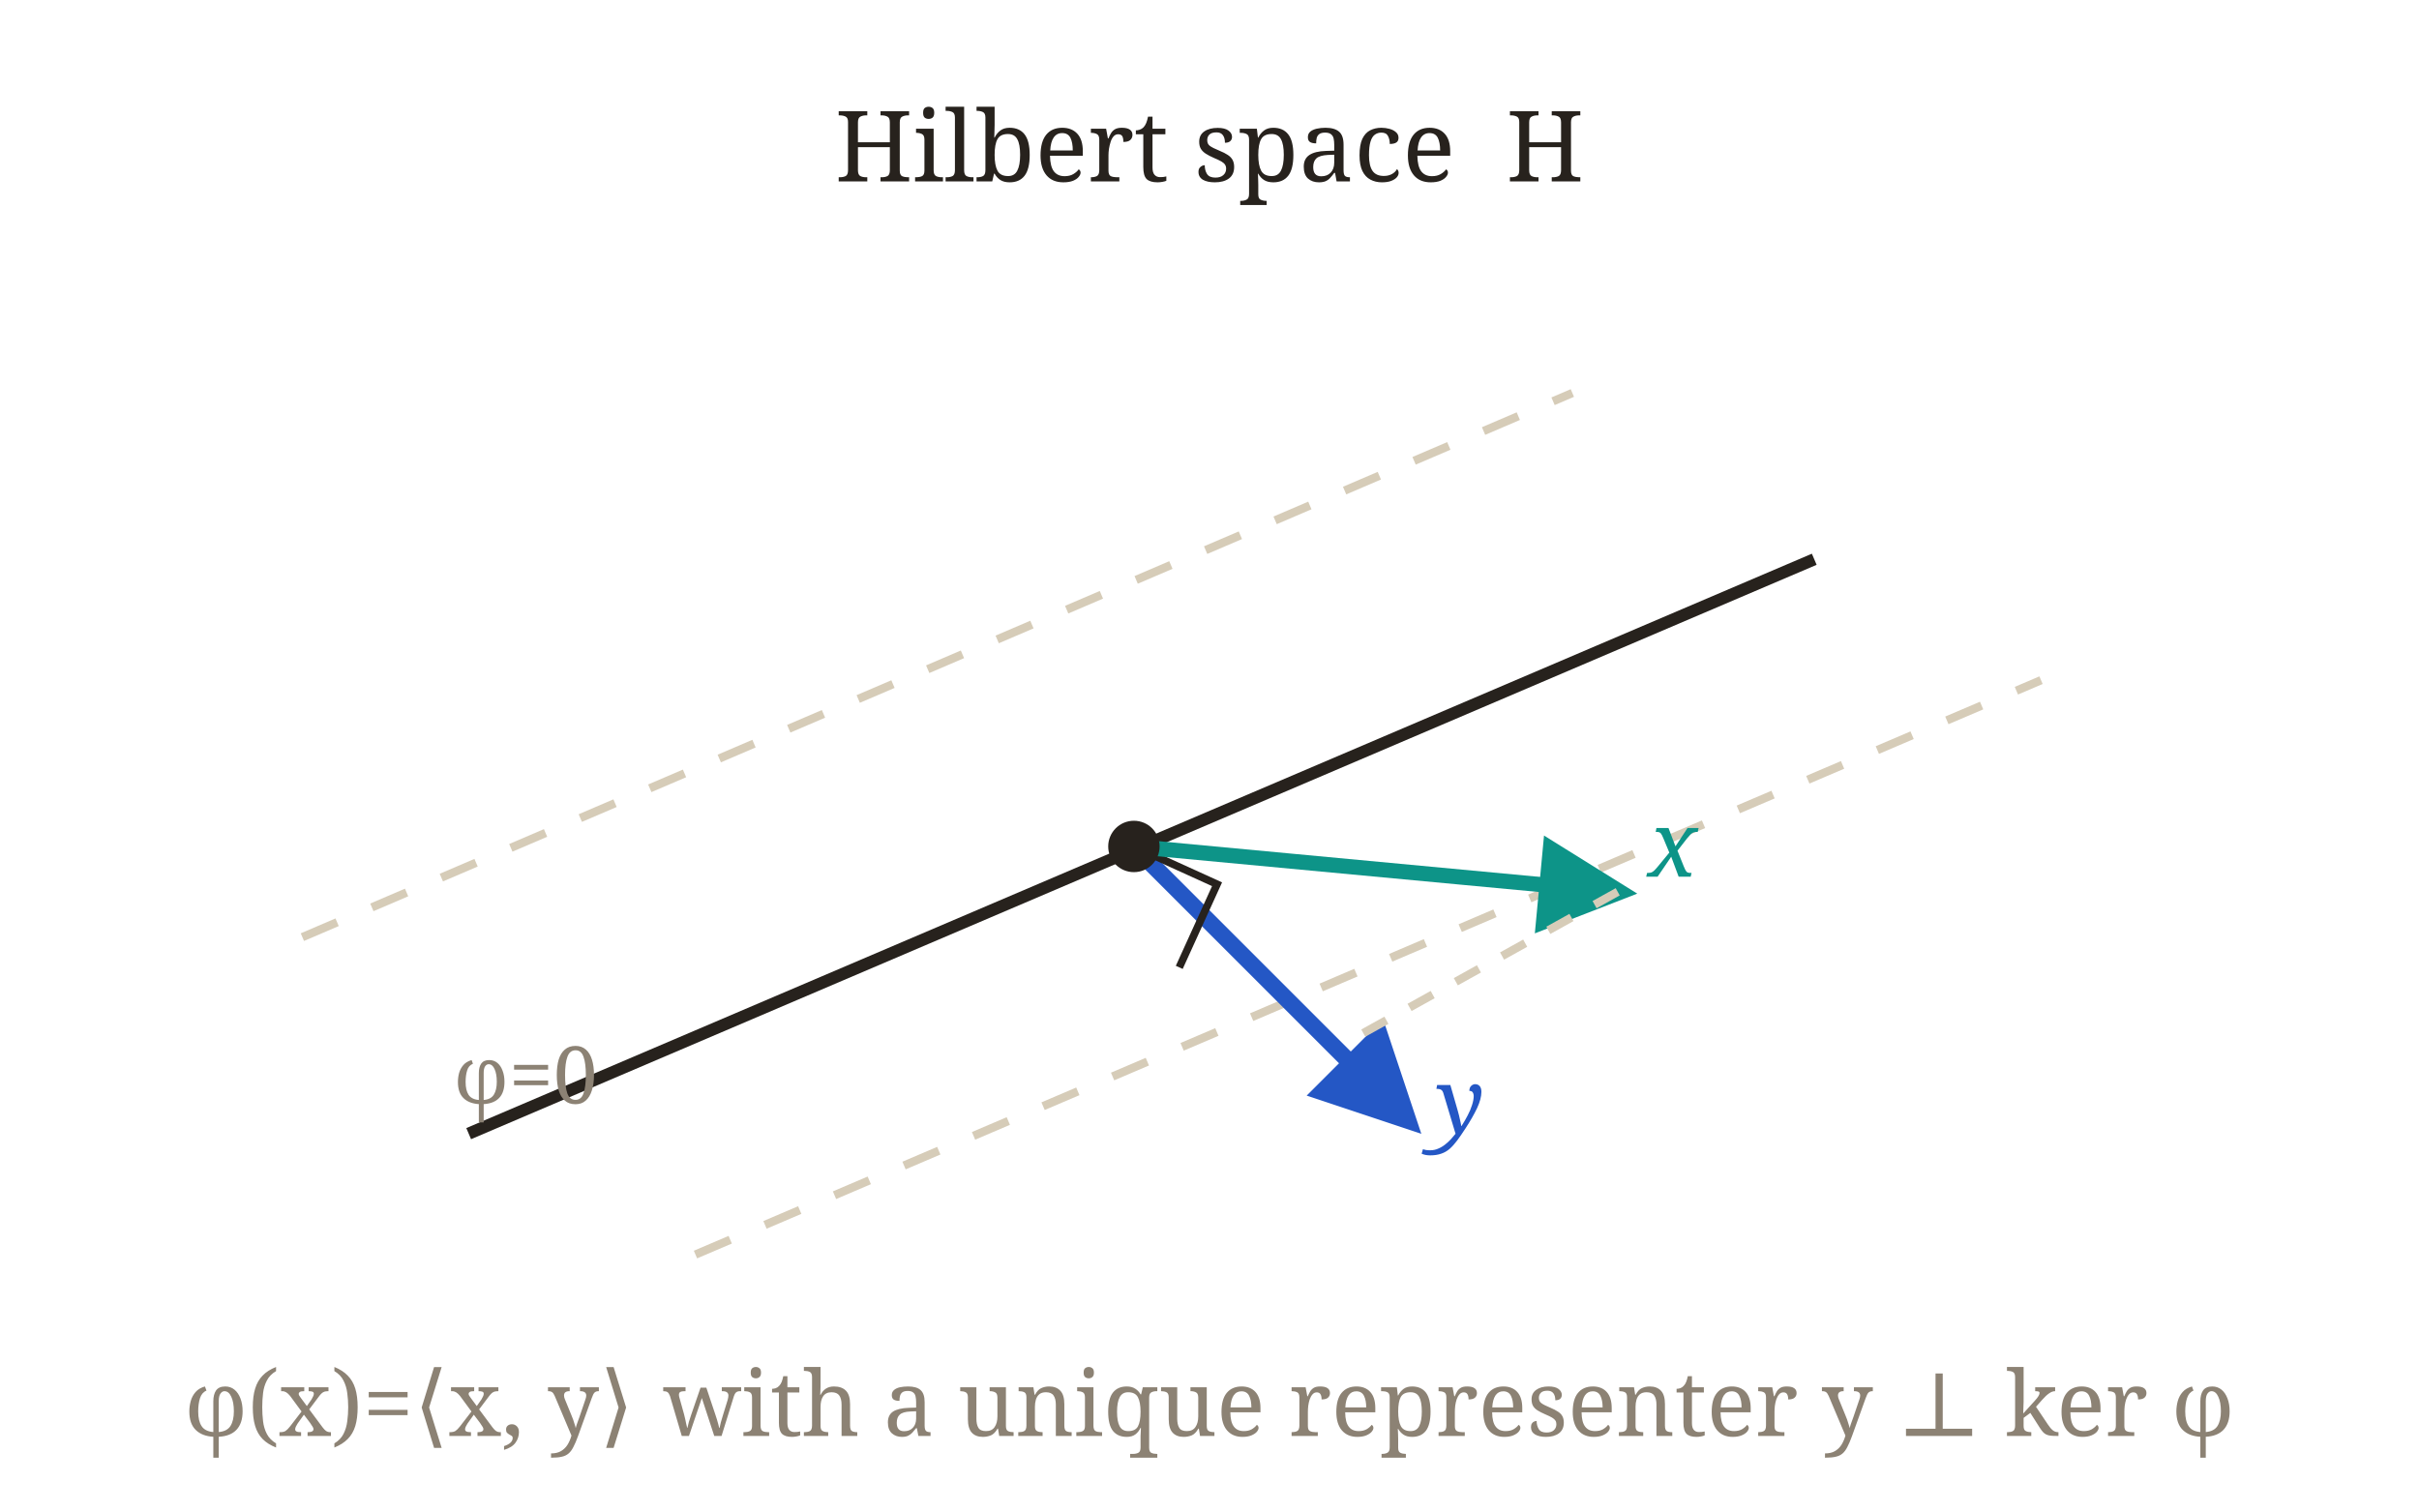
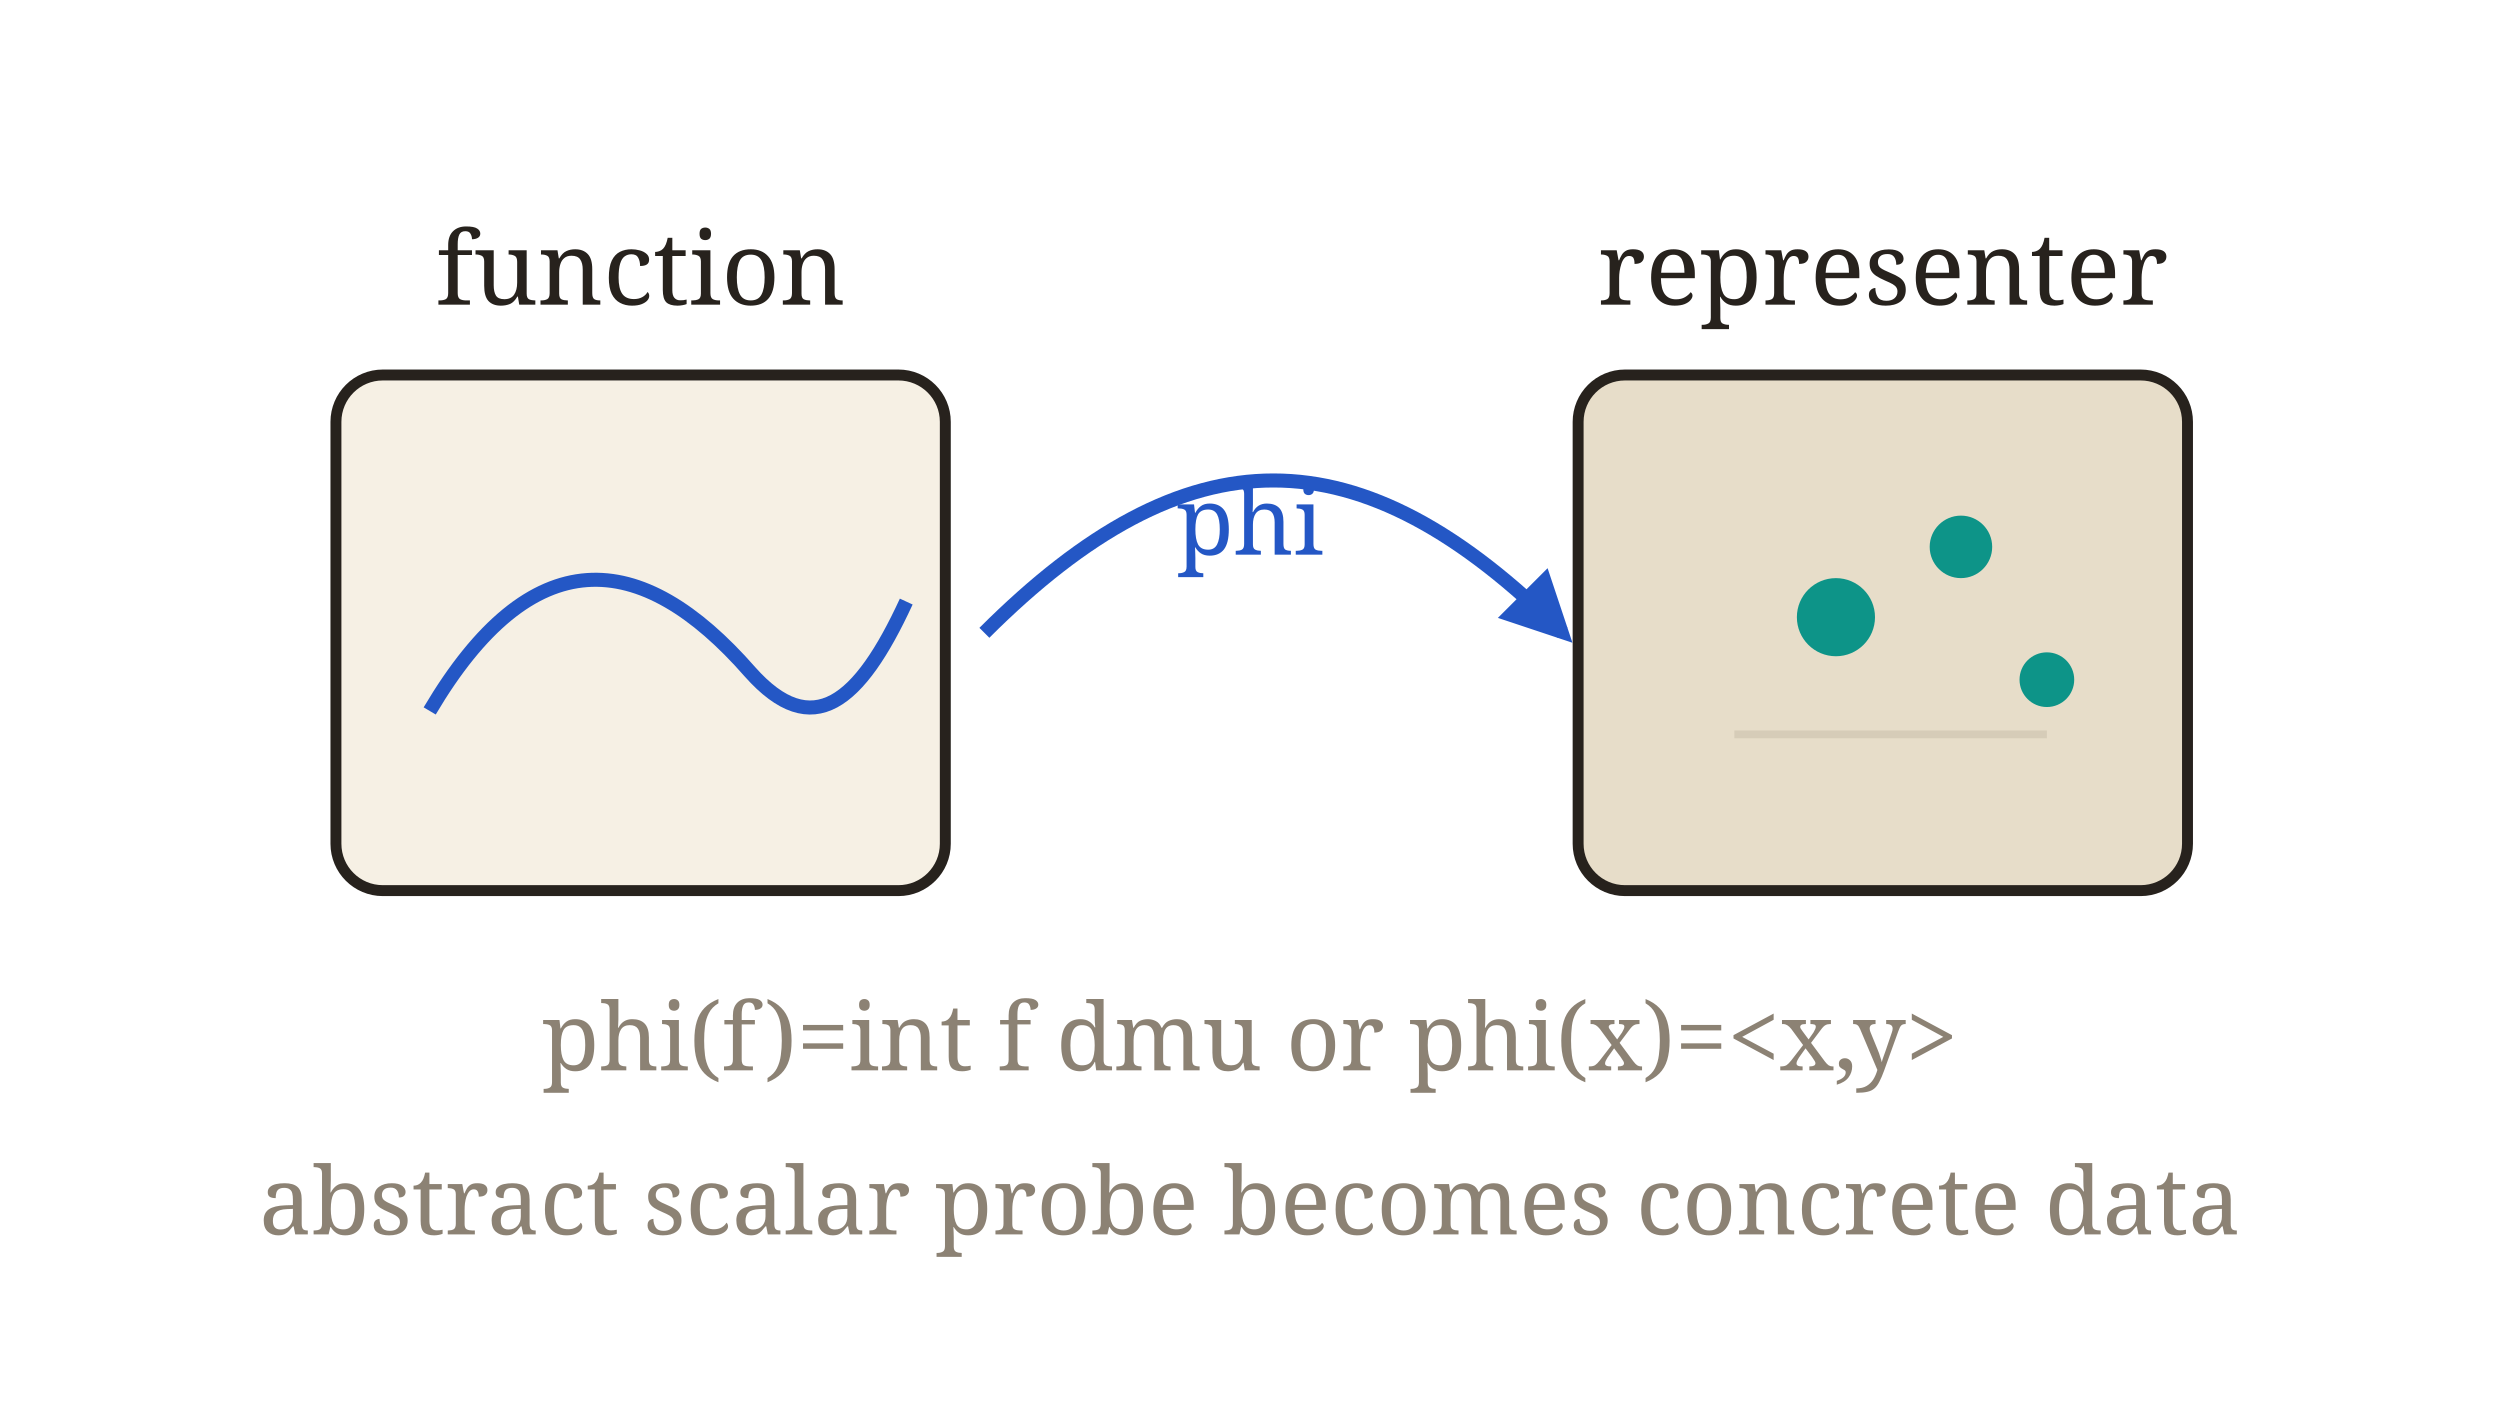
- <svg xmlns="http://www.w3.org/2000/svg" viewBox="0 0 320 200" font-family="'Newsreader',Georgia,serif" role="img" aria-label="On a Hilbert space every continuous functional is the inner product with a unique representer vector that is orthogonal to the kernel hyperplane">
+ <svg xmlns="http://www.w3.org/2000/svg" viewBox="0 0 320 180" font-family="'Newsreader',Georgia,serif" role="img" aria-label="Riesz representation identifies functionals with vectors or measures">
+   <rect x="0" y="0" width="320" height="180" fill="none" />
+   <rect x="43" y="48" width="78" height="66" rx="6" fill="var(--dia-space,#f6f0e4)" stroke="var(--dia-ink,#27221d)" stroke-width="1.4" />
+   <path d="M55 91 C68 69 82 70 96 86 C104 95 110 90 116 77" fill="none" stroke="var(--dia-acc,#2457c5)" stroke-width="1.8" />
+   <path d="M126 81 C152 55 174 55 200 81" fill="none" stroke="var(--dia-acc,#2457c5)" stroke-width="1.8" marker-end="url(#rz-arrow)" />
+   <rect x="202" y="48" width="78" height="66" rx="6" fill="var(--dia-fill,#e7ddc9)" stroke="var(--dia-ink,#27221d)" stroke-width="1.4" />
+   <line x1="222" y1="94" x2="262" y2="94" stroke="var(--dia-line,#d6ccb8)" stroke-width="1" />
+   <circle cx="235" cy="79" r="5" fill="var(--dia-acc2,#0d9488)" />
+   <circle cx="251" cy="70" r="4" fill="var(--dia-acc2,#0d9488)" />
+   <circle cx="262" cy="87" r="3.5" fill="var(--dia-acc2,#0d9488)" />
+   <text x="82" y="39" font-size="13" text-anchor="middle" fill="var(--dia-ink,#27221d)">function</text>
+   <text x="241" y="39" font-size="13" text-anchor="middle" fill="var(--dia-ink,#27221d)">representer</text>
+   <text x="160" y="71" font-size="12" text-anchor="middle" fill="var(--dia-acc,#2457c5)">phi</text>
+   <text x="160" y="137" font-size="12" text-anchor="middle" fill="var(--dia-mut,#8c8274)">phi(f)=int f dmu or phi(x)=&lt;x,y&gt;</text>
+   <text x="160" y="158" font-size="12" text-anchor="middle" fill="var(--dia-mut,#8c8274)">abstract scalar probe becomes concrete data</text>
  <defs>
-     <marker id="rz-y" viewBox="0 0 10 10" refX="8" refY="5" markerWidth="6.5" markerHeight="6.5" orient="auto">
+     <marker id="rz-arrow" viewBox="0 0 10 10" refX="8" refY="5" markerWidth="5" markerHeight="5" orient="auto">
      <path d="M0 0 L10 5 L0 10 Z" fill="var(--dia-acc,#2457c5)" />
    </marker>
-     <marker id="rz-x" viewBox="0 0 10 10" refX="8" refY="5" markerWidth="6.5" markerHeight="6.5" orient="auto">
-       <path d="M0 0 L10 5 L0 10 Z" fill="var(--dia-acc2,#0d9488)" />
-     </marker>
  </defs>
-   <rect x="0" y="0" width="320" height="200" fill="none" />
-   <text x="160" y="24" font-size="13" text-anchor="middle" fill="var(--dia-ink,#27221d)">Hilbert space  H</text>
-   <line x1="62" y1="150" x2="240" y2="74" stroke="var(--dia-ink,#27221d)" stroke-width="1.6" />
-   <line x1="92" y1="166" x2="270" y2="90" stroke="var(--dia-line,#d6ccb8)" stroke-width="1.1" stroke-dasharray="5 5" />
-   <line x1="40" y1="124" x2="208" y2="52" stroke="var(--dia-line,#d6ccb8)" stroke-width="1.1" stroke-dasharray="5 5" />
-   <line x1="150" y1="112" x2="186" y2="148" stroke="var(--dia-acc,#2457c5)" stroke-width="2.2" marker-end="url(#rz-y)" />
-   <path d="M150 112 L161 117 L156 128" fill="none" stroke="var(--dia-ink,#27221d)" stroke-width="1" />
-   <line x1="150" y1="112" x2="214" y2="118" stroke="var(--dia-acc2,#0d9488)" stroke-width="2" marker-end="url(#rz-x)" />
-   <line x1="214" y1="118" x2="178" y2="138" stroke="var(--dia-line,#d6ccb8)" stroke-width="1.1" stroke-dasharray="3.5 3.5" />
-   <circle cx="150" cy="112" r="3.4" fill="var(--dia-ink,#27221d)" />
-   <text x="190" y="150" font-size="12" font-style="italic" fill="var(--dia-acc,#2457c5)">y</text>
-   <text x="218" y="116" font-size="12" font-style="italic" fill="var(--dia-acc2,#0d9488)">x</text>
-   <text x="60" y="146" font-size="10.5" fill="var(--dia-mut,#8c8274)">φ=0</text>
-   <text x="160" y="190" font-size="12" text-anchor="middle" fill="var(--dia-mut,#8c8274)">φ(x)=⟨x, y⟩ with a unique representer y ⊥ ker φ</text>
</svg>
